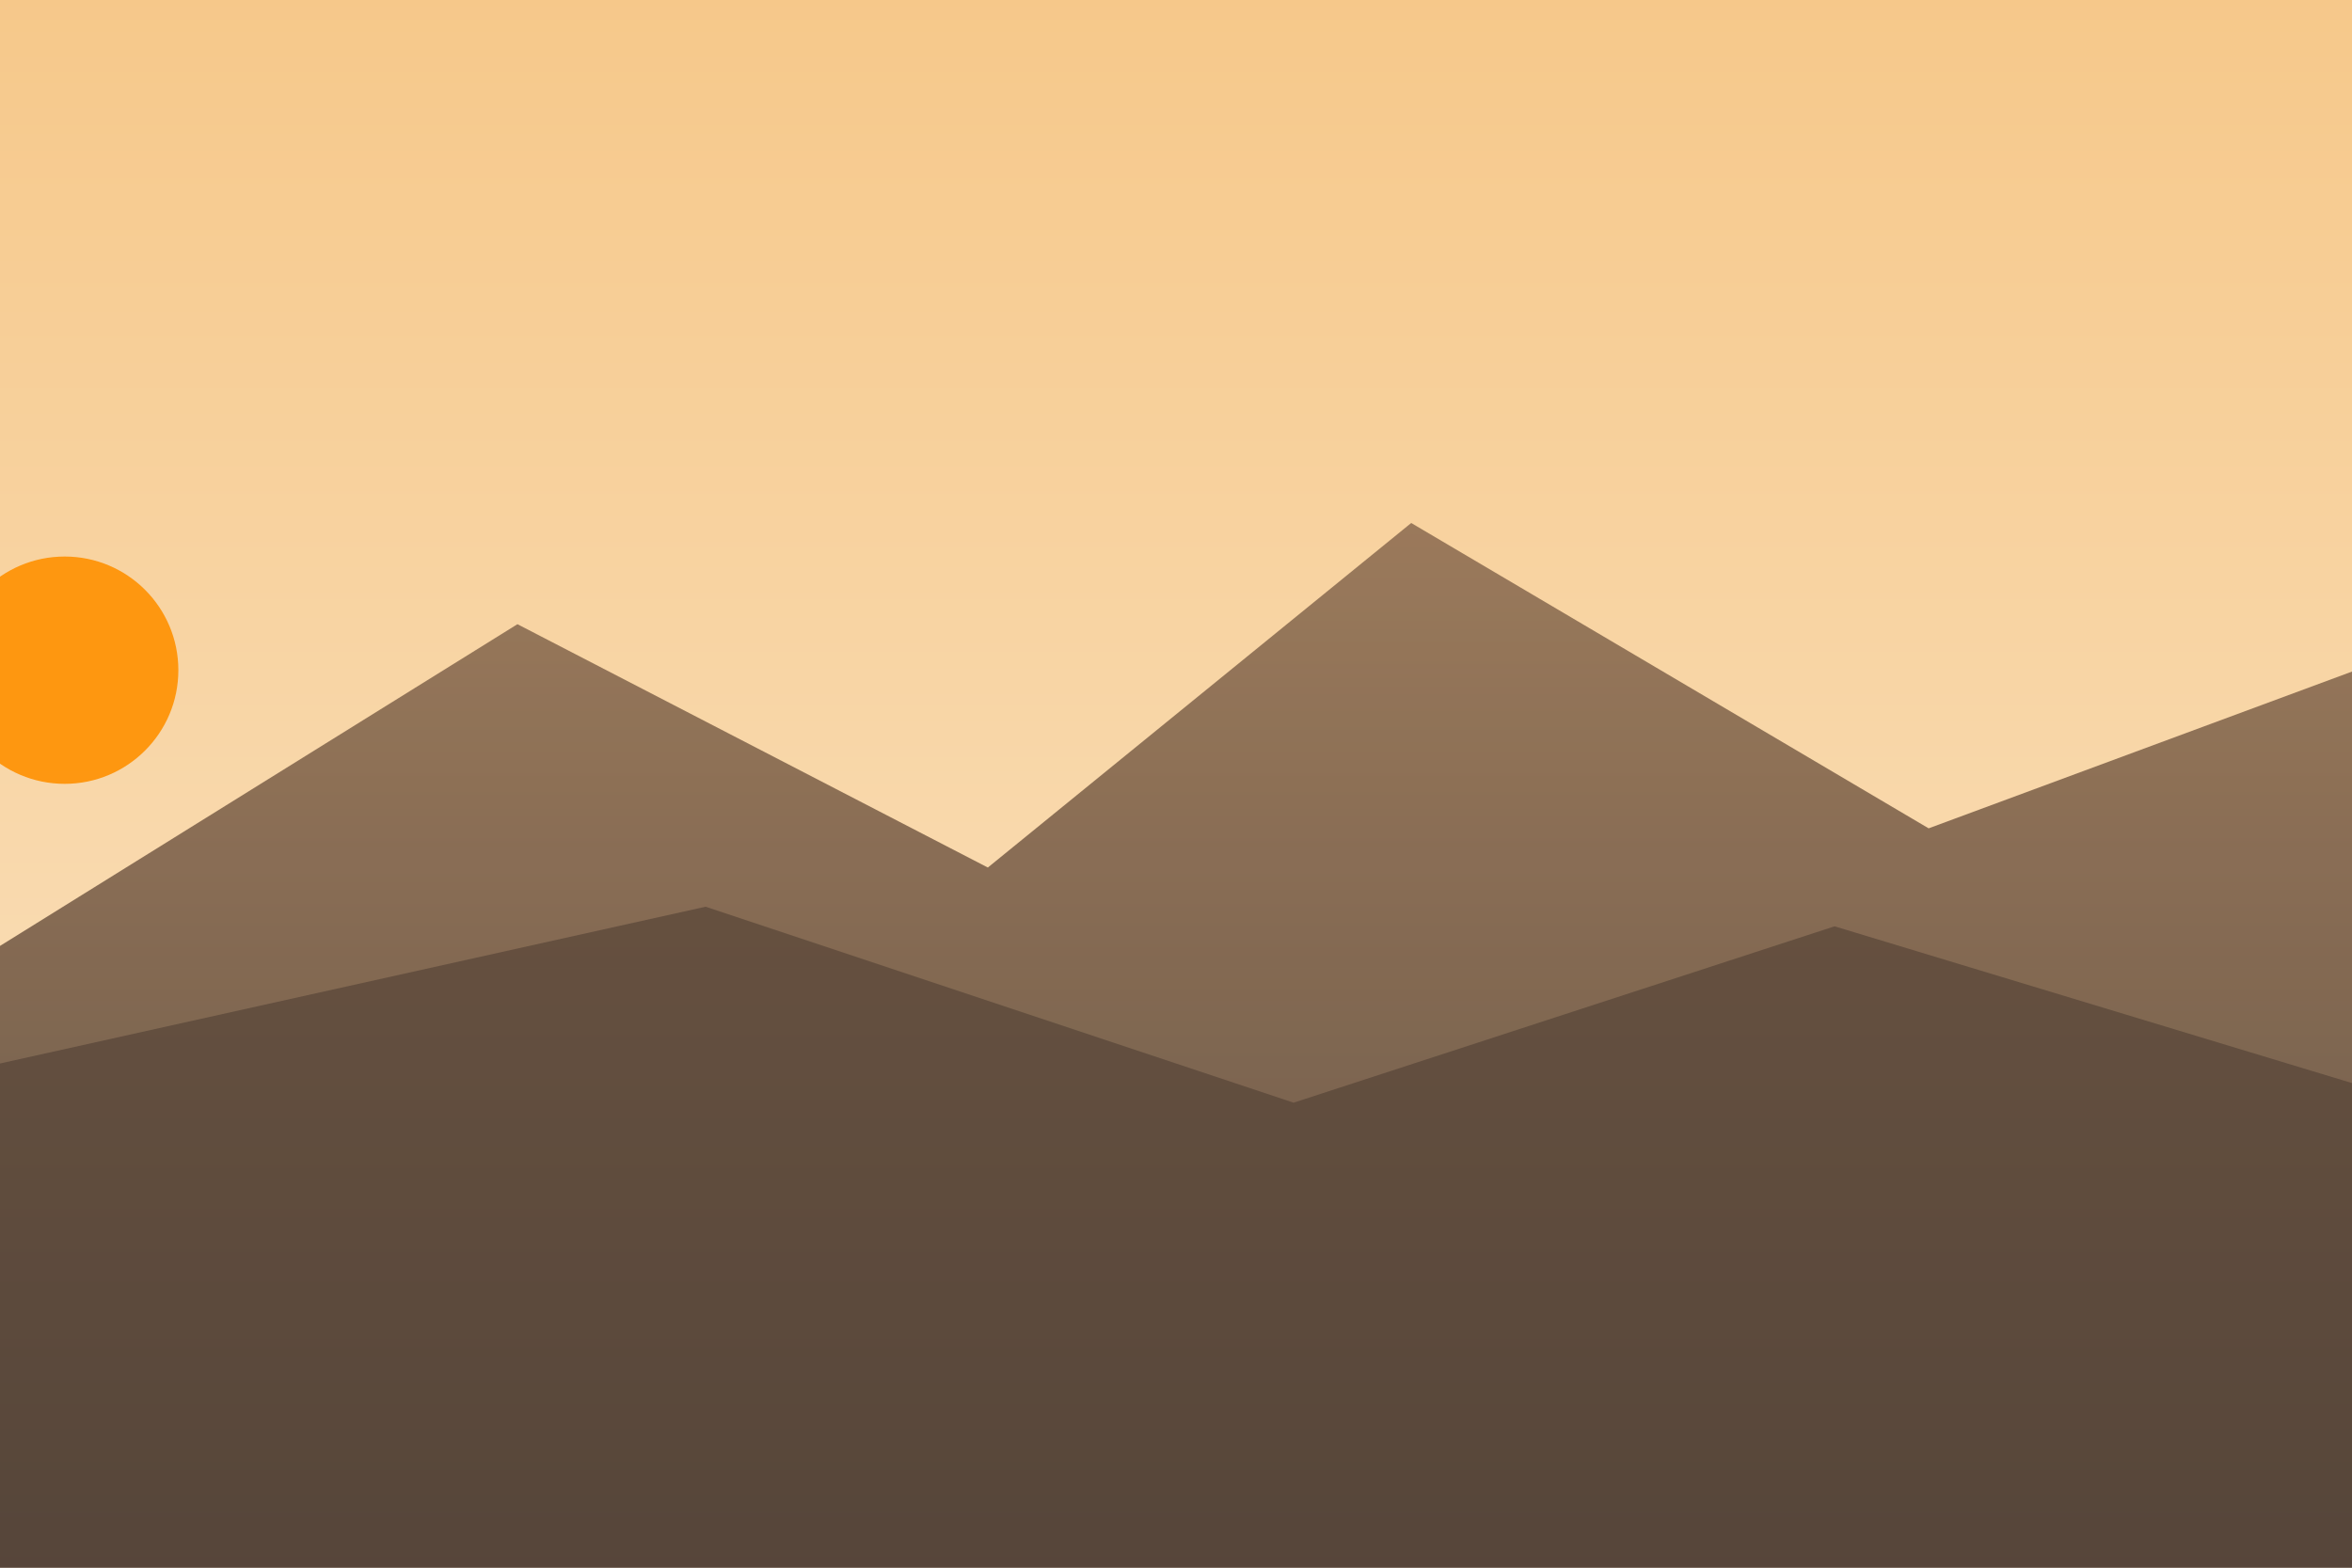
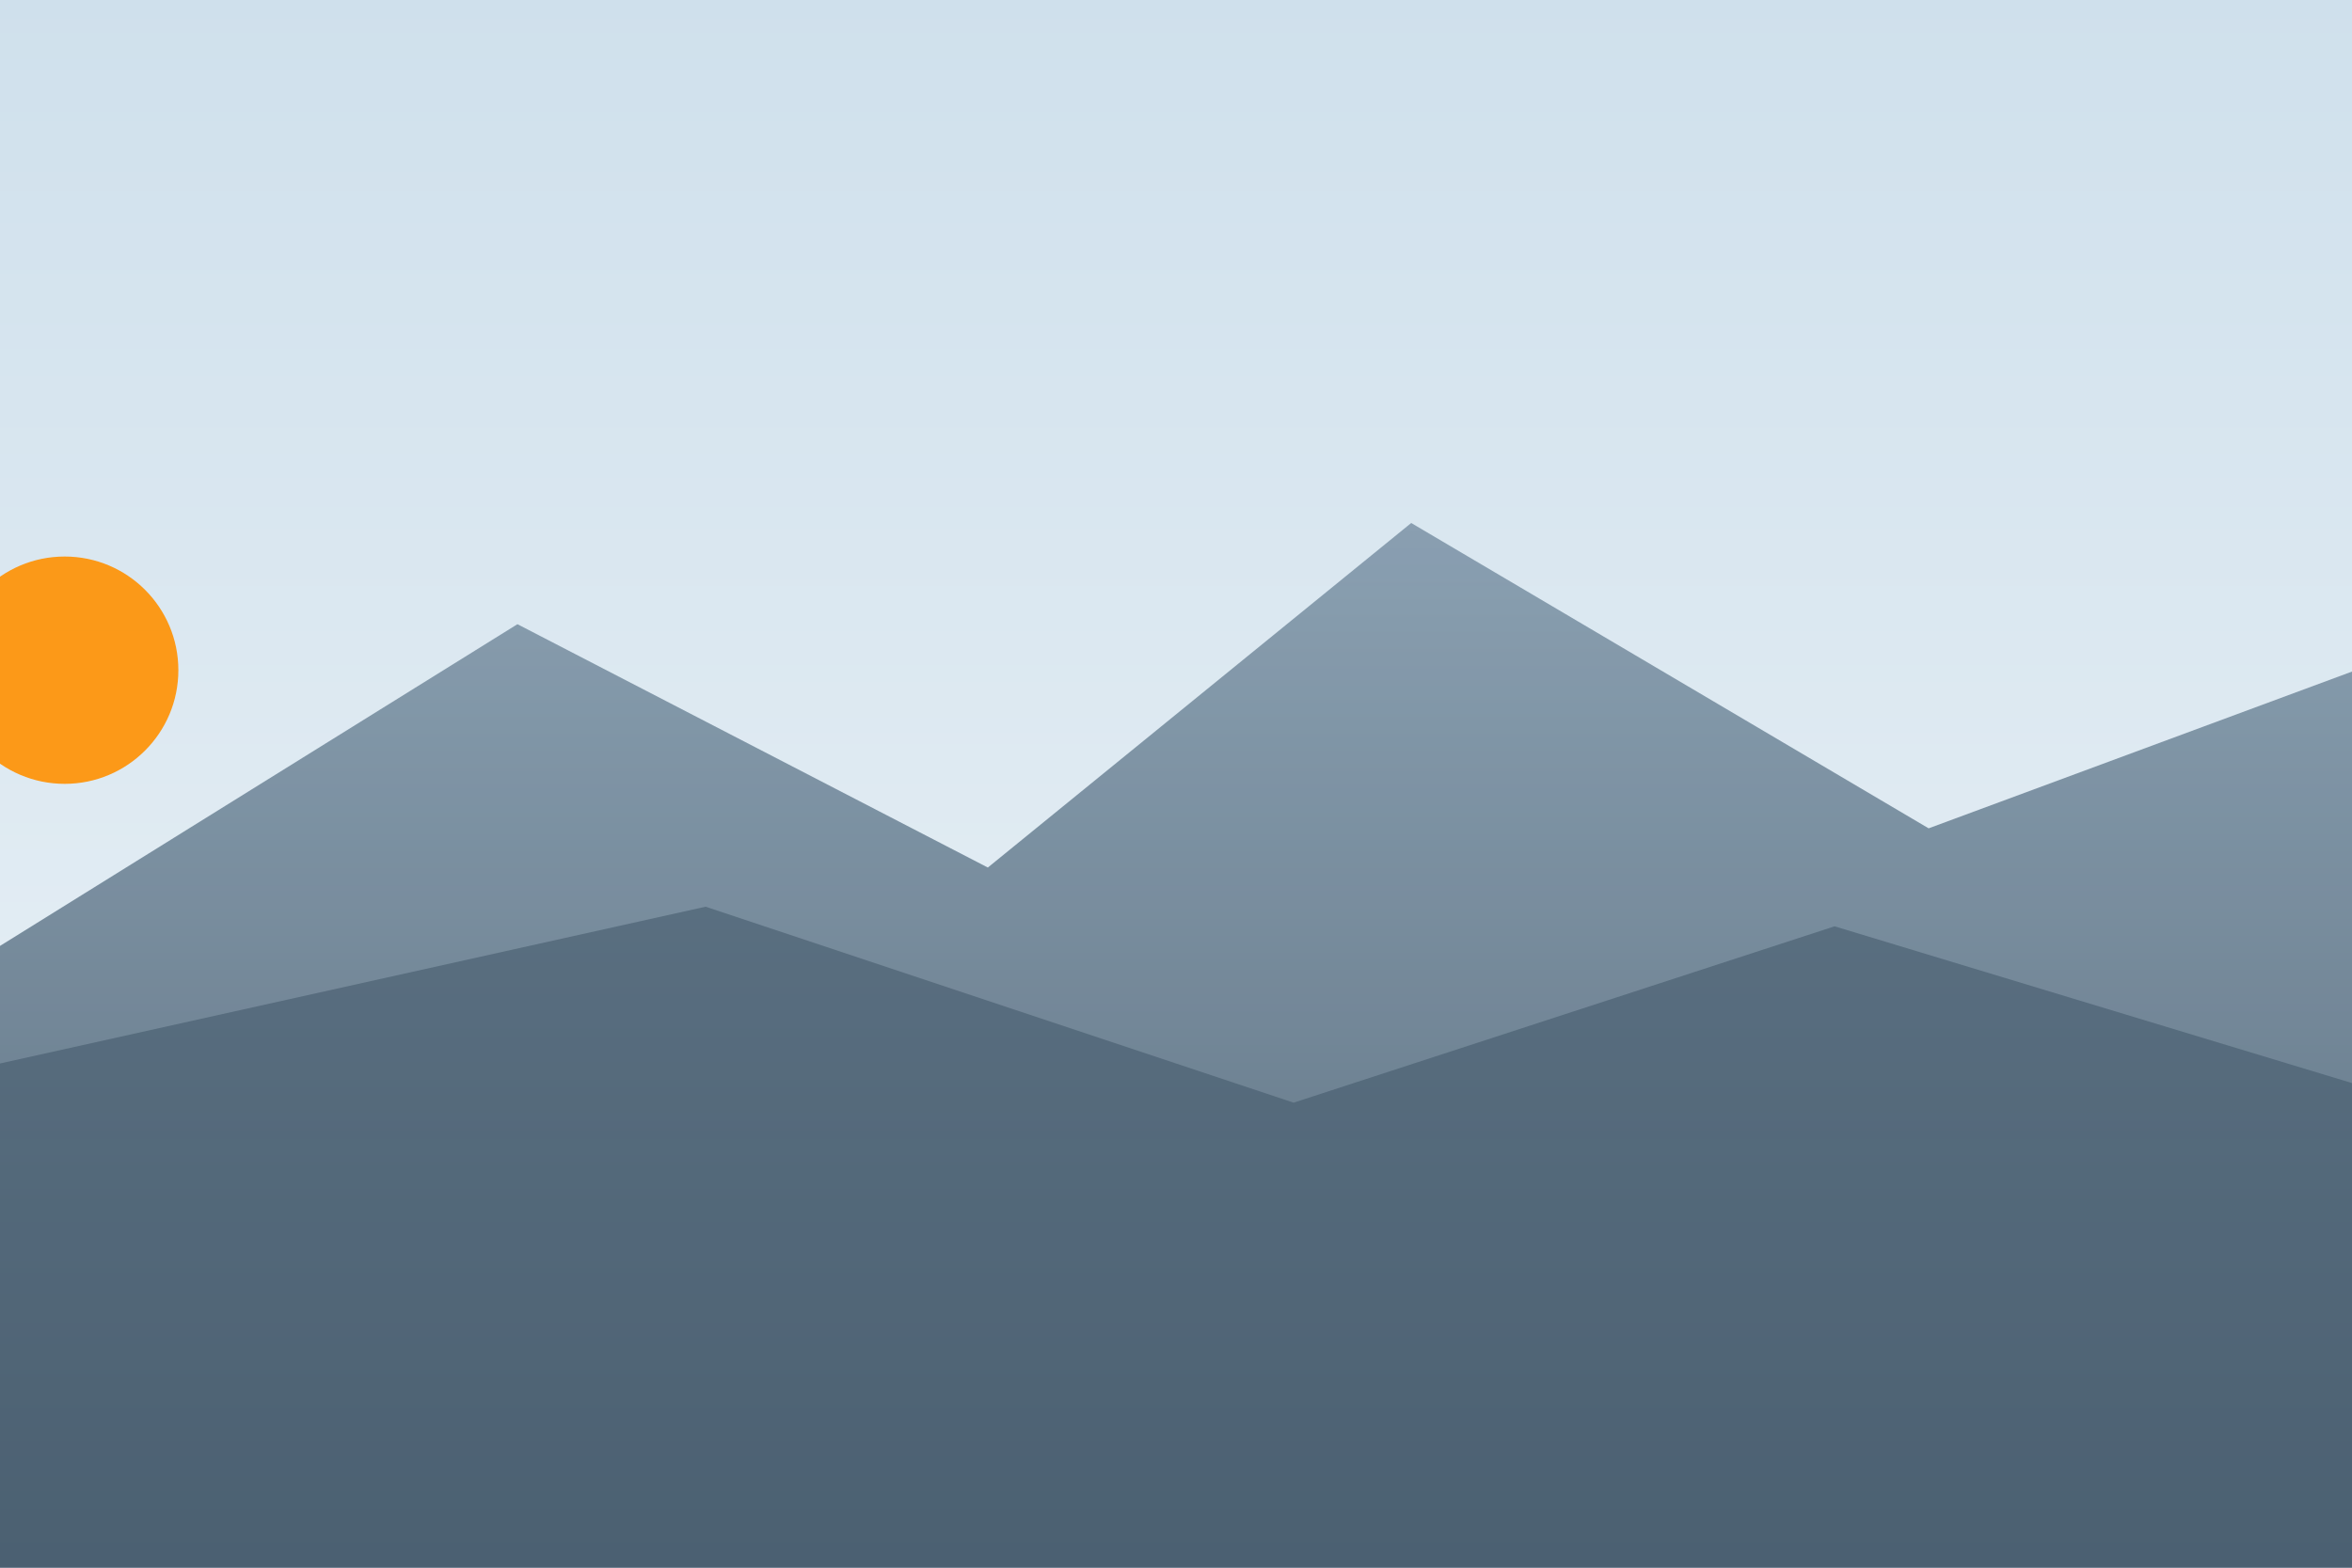
<svg xmlns="http://www.w3.org/2000/svg" viewBox="0 0 1200 800" width="1200" height="800" role="img">
  <defs>
    <linearGradient id="sky" x1="0" y1="0" x2="0" y2="1">
-       <stop offset="0%" stop-color="#F6C88A" />
-       <stop offset="100%" stop-color="#FBE6C8" />
+       <stop offset="0%" stop-color="#CFE0EC" />
+       <stop offset="100%" stop-color="#EEF4F8" />
    </linearGradient>
    <linearGradient id="land" x1="0" y1="0" x2="0" y2="1">
-       <stop offset="0%" stop-color="#8A6A4F" />
-       <stop offset="100%" stop-color="#4A3A30" />
+       <stop offset="0%" stop-color="#7C93A6" />
+       <stop offset="100%" stop-color="#3F5567" />
    </linearGradient>
  </defs>
  <rect width="1200" height="800" fill="url(#sky)" />
  <circle cx="33" cy="342" r="58" fill="#FF9000" opacity="0.9" />
  <path d="M0,482.706 L264,318.529 L504,442.706 L720,266.882 L984,422.706 L1200,342.706 L1200,800 L0,800 Z" fill="url(#land)" opacity="0.85" />
-   <path d="M0,542.706 L360,462.706 L660,562.706 L936,472.706 L1200,552.706 L1200,800 L0,800 Z" fill="#4A3A30" opacity="0.55" />
+   <path d="M0,542.706 L360,462.706 L660,562.706 L936,472.706 L1200,552.706 L1200,800 L0,800 Z" fill="#3F5567" opacity="0.55" />
</svg>
